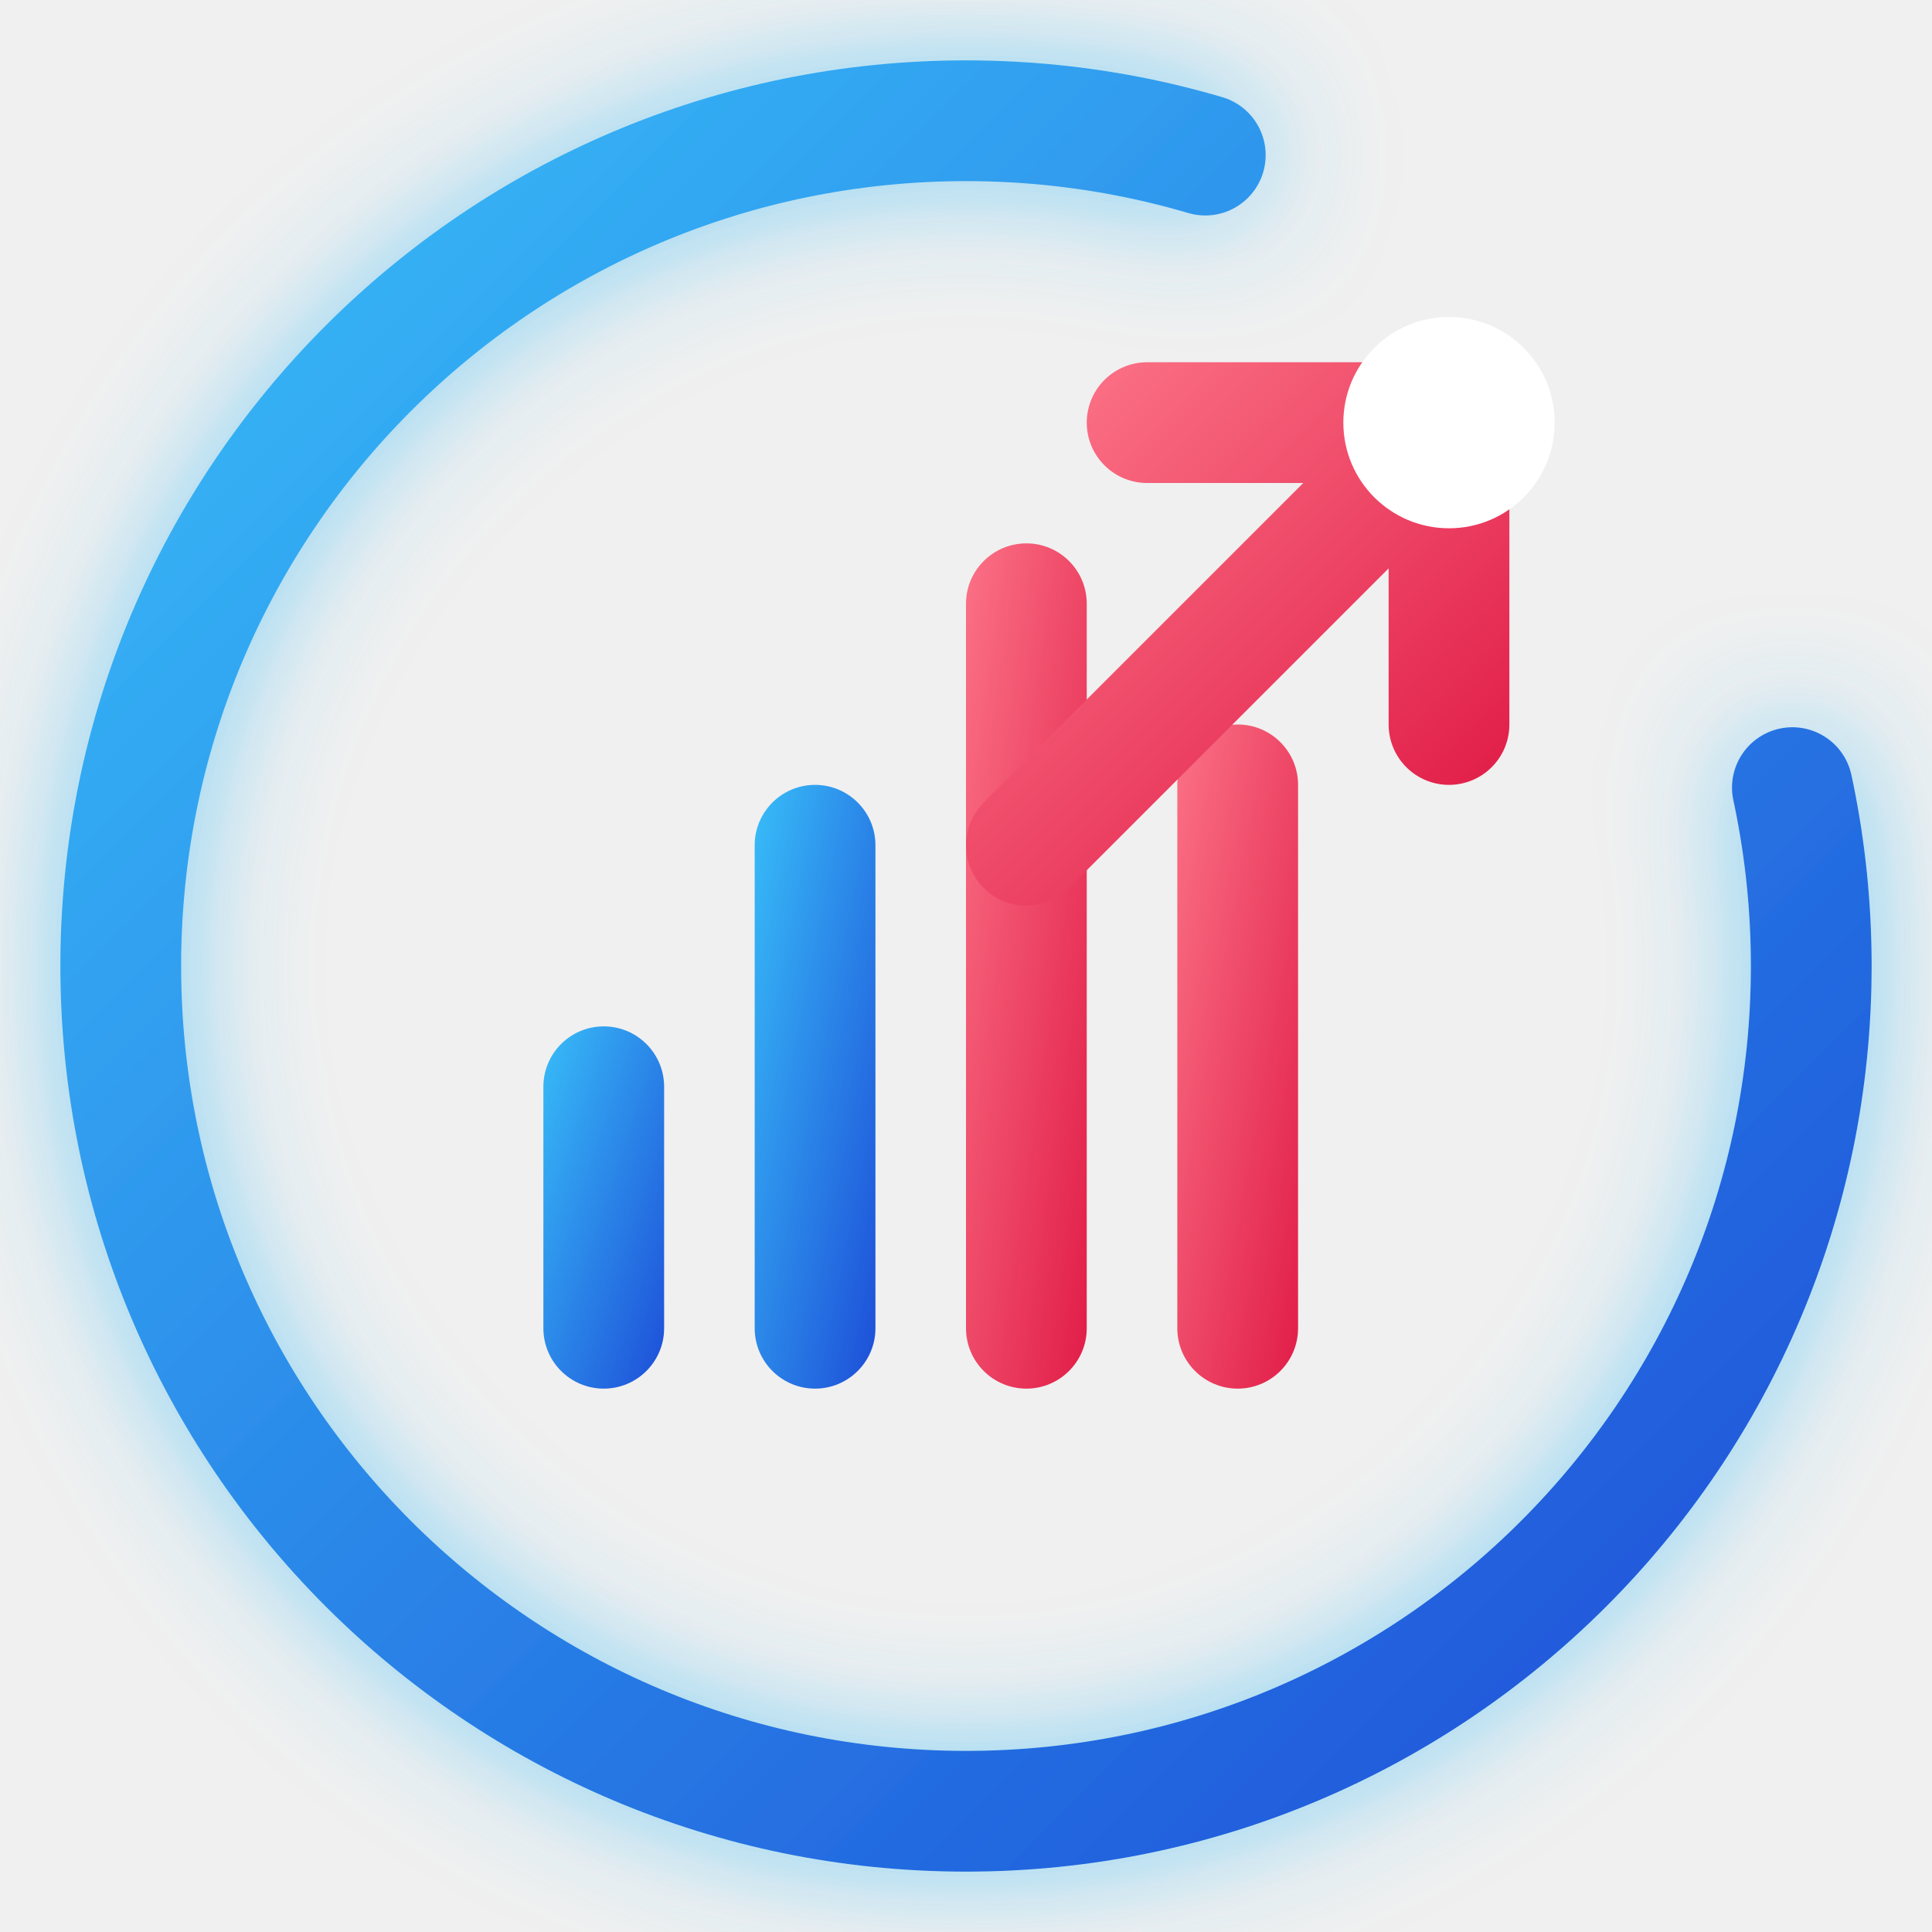
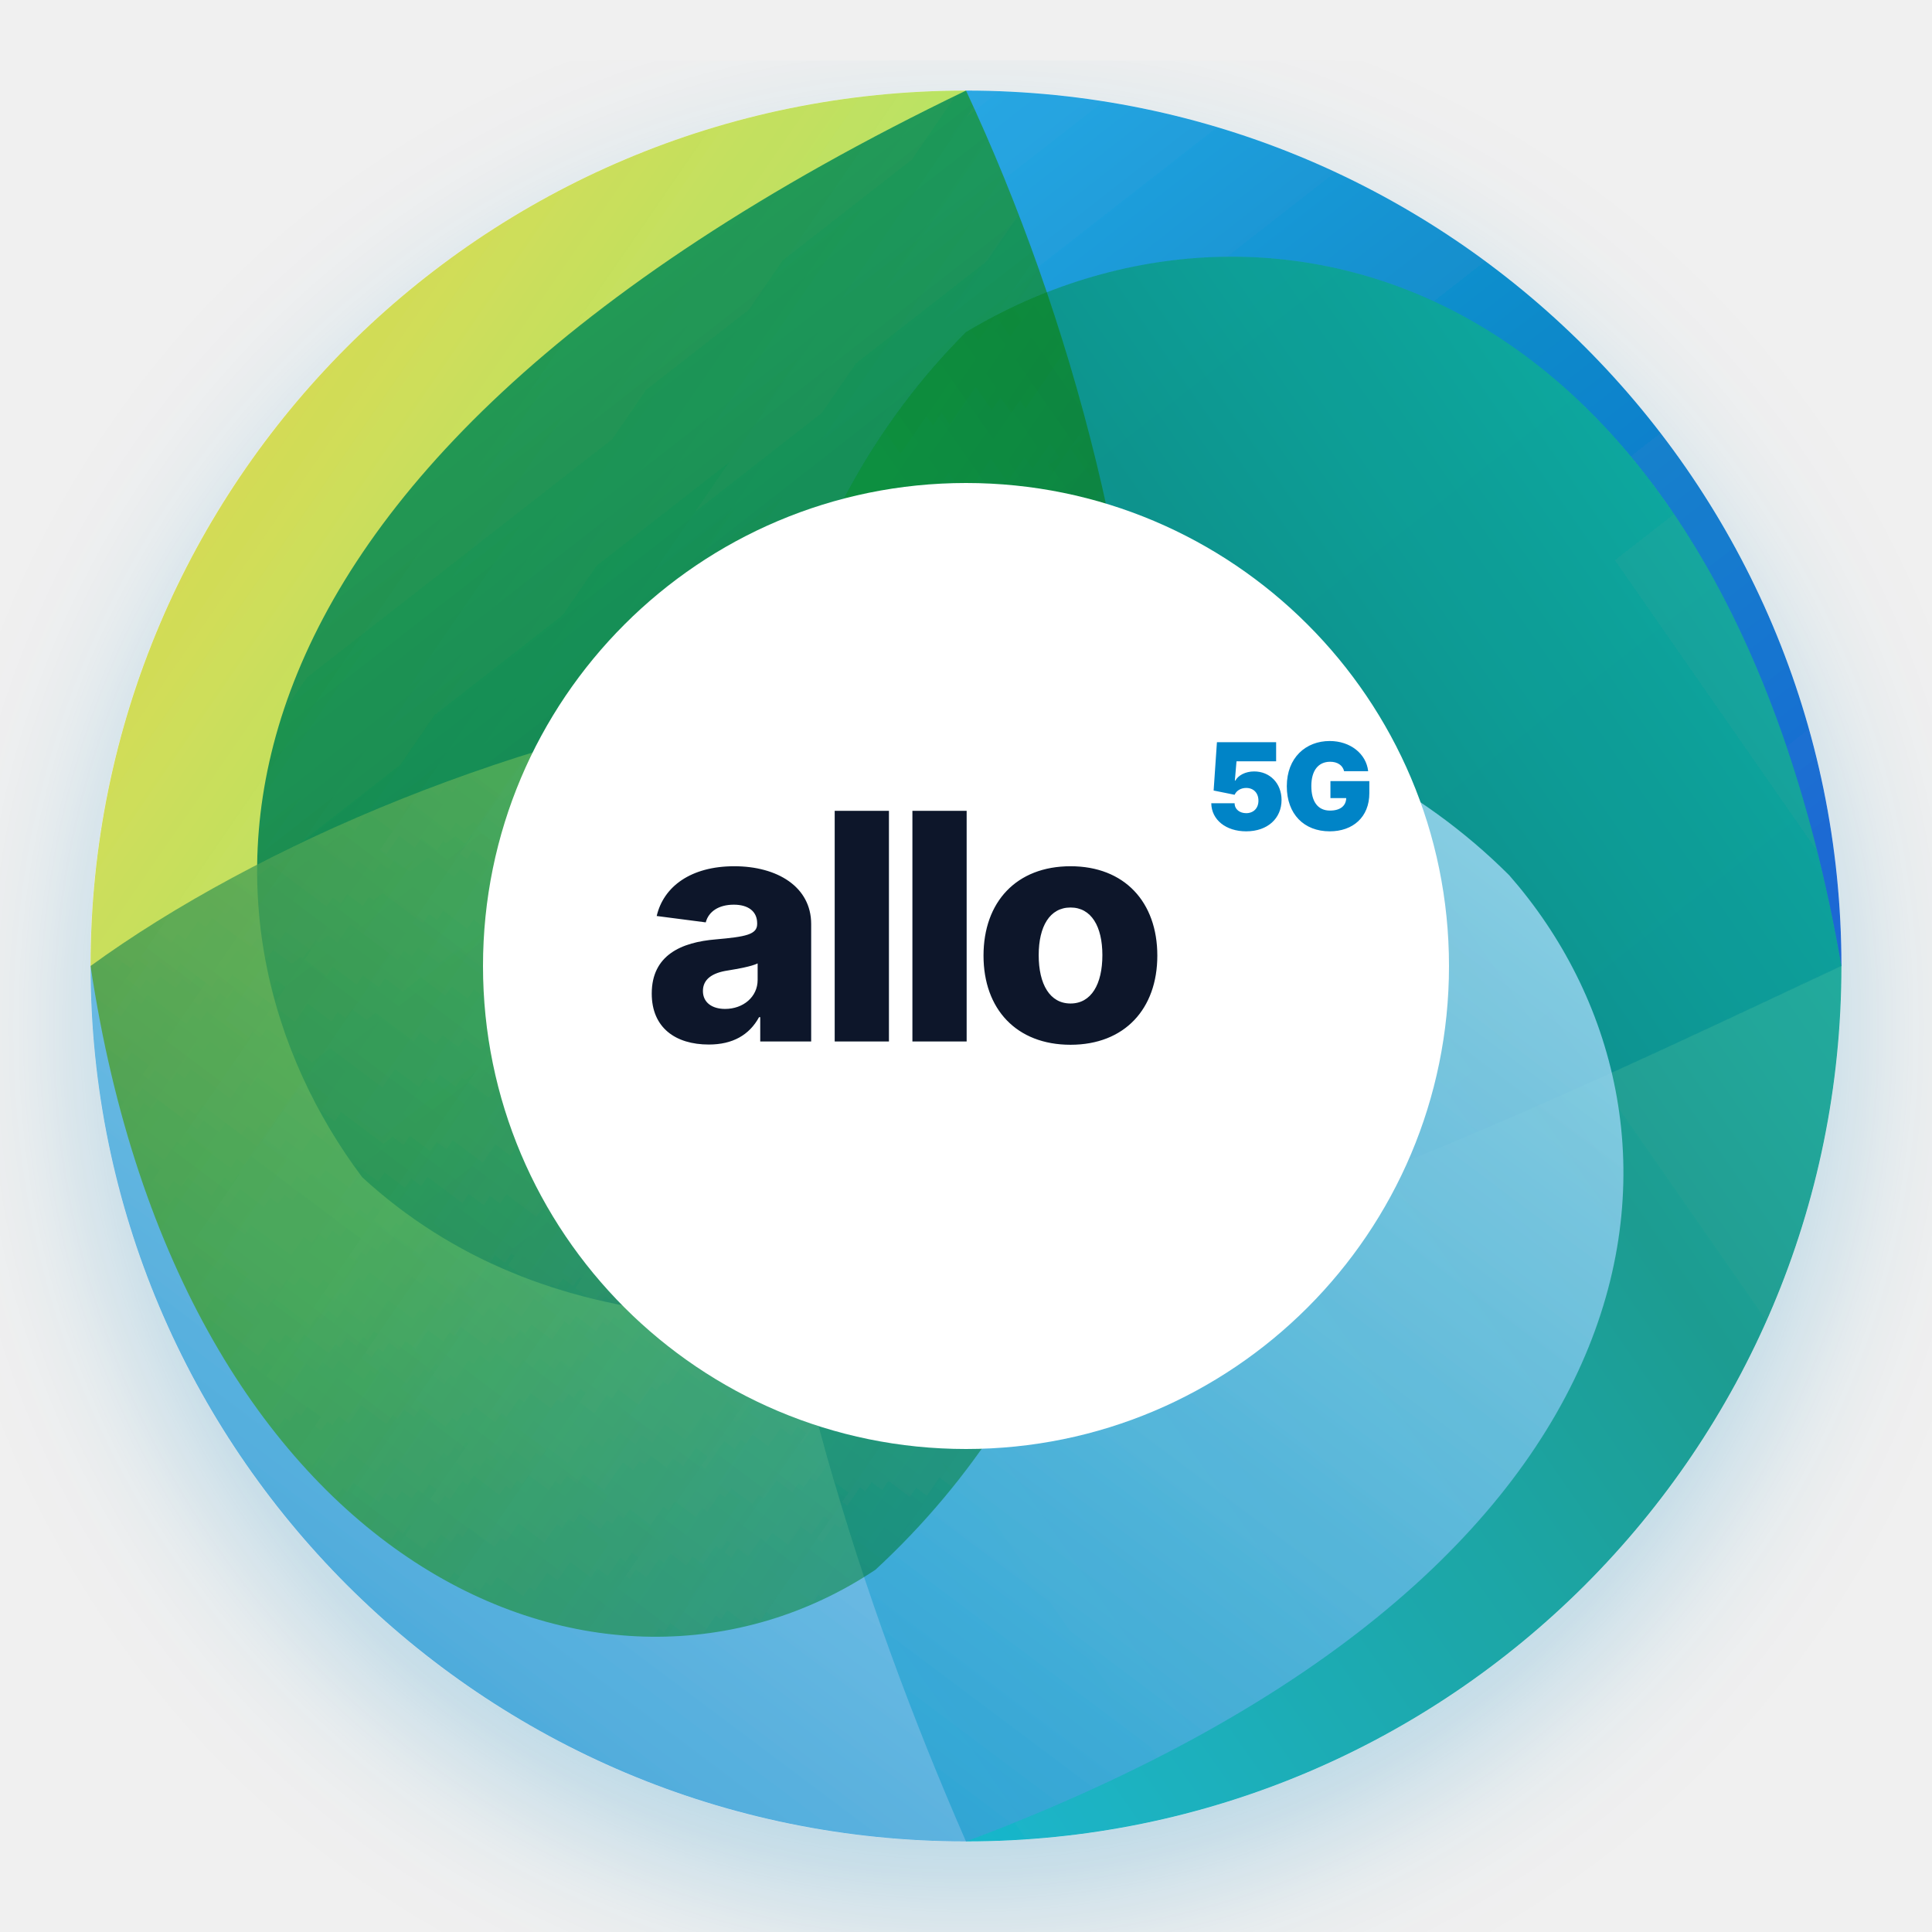
- <svg xmlns="http://www.w3.org/2000/svg" viewBox="0 0 64 64" fill="none">
+ <svg xmlns="http://www.w3.org/2000/svg" viewBox="0 0 128 128" width="128" height="128" fill="none">
  <defs>
-     <linearGradient id="fav-blue" x1="0%" y1="0%" x2="100%" y2="100%">
+     <linearGradient id="swirl-blue" x1="0%" y1="0%" x2="100%" y2="100%">
      <stop offset="0%" stop-color="#38BDF8" />
+       <stop offset="50%" stop-color="#0284C7" />
      <stop offset="100%" stop-color="#1D4ED8" />
    </linearGradient>
-     <linearGradient id="fav-red" x1="0%" y1="0%" x2="100%" y2="100%">
-       <stop offset="0%" stop-color="#FB7185" />
-       <stop offset="100%" stop-color="#E11D48" />
+     <linearGradient id="swirl-cyan" x1="0%" y1="100%" x2="100%" y2="0%">
+       <stop offset="0%" stop-color="#06B6D4" />
+       <stop offset="60%" stop-color="#0D9488" />
+       <stop offset="100%" stop-color="#14B8A6" />
    </linearGradient>
-     <filter id="fav-glow" x="-20%" y="-20%" width="140%" height="140%">
-       <feDropShadow dx="0" dy="0" stdDeviation="2" flood-color="#38BDF8" flood-opacity="0.6" />
+     <linearGradient id="swirl-lime" x1="0%" y1="0%" x2="100%" y2="100%">
+       <stop offset="0%" stop-color="#FACC15" stop-opacity="0.95" />
+       <stop offset="50%" stop-color="#A3E635" stop-opacity="0.9" />
+       <stop offset="100%" stop-color="#10B981" stop-opacity="0.85" />
+     </linearGradient>
+     <linearGradient id="swirl-sky" x1="100%" y1="0%" x2="0%" y2="100%">
+       <stop offset="0%" stop-color="#BAE6FD" stop-opacity="0.9" />
+       <stop offset="100%" stop-color="#0284C7" stop-opacity="0.9" />
+     </linearGradient>
+     <filter id="soft-shadow" x="-15%" y="-15%" width="130%" height="130%">
+       <feDropShadow dx="0" dy="4" stdDeviation="5" flood-color="#0284C7" flood-opacity="0.25" />
    </filter>
  </defs>
-   <circle cx="32" cy="32" r="28" stroke="url(#fav-blue)" stroke-width="4" stroke-linecap="round" stroke-dasharray="140 30" filter="url(#fav-glow)" />
-   <rect x="18" y="34" width="4" height="12" rx="2" fill="url(#fav-blue)" />
-   <rect x="25" y="26" width="4" height="20" rx="2" fill="url(#fav-blue)" />
-   <rect x="32" y="18" width="4" height="28" rx="2" fill="url(#fav-red)" />
-   <rect x="39" y="24" width="4" height="22" rx="2" fill="url(#fav-red)" />
-   <path d="M38 14L48 14L48 24M48 14L34 28" stroke="url(#fav-red)" stroke-width="4" stroke-linecap="round" stroke-linejoin="round" />
-   <circle cx="48" cy="14" r="3.5" fill="#FFFFFF" />
+   <g filter="url(#soft-shadow)">
+     <circle cx="64" cy="64" r="58" fill="#F0F9FF" />
+     <path d="M64 6 A58 58 0 0 1 122 64 C92 78 48 100 24 78 C12 62 10 32 64 6 Z" fill="url(#swirl-blue)" opacity="0.95" />
+     <path d="M122 64 A58 58 0 0 1 64 122 C50 90 40 46 64 22 C84 10 114 18 122 64 Z" fill="url(#swirl-cyan)" opacity="0.92" />
+     <path d="M64 122 A58 58 0 0 1 6 64 C28 48 76 34 100 58 C114 74 112 104 64 122 Z" fill="url(#swirl-sky)" opacity="0.88" />
+     <path d="M6 64 A58 58 0 0 1 64 6 C78 36 84 80 58 104 C40 116 12 104 6 64 Z" fill="url(#swirl-lime)" opacity="0.82" style="mix-blend-mode: multiply;" />
+     <circle cx="64" cy="64" r="32" fill="#FFFFFF" />
+     <text x="60" y="69" text-anchor="middle" font-family="'Inter', -apple-system, system-ui, sans-serif" font-size="21" font-weight="800" fill="#0B192C" letter-spacing="-0.8">allo</text>
+     <text x="80" y="55" font-family="'Inter', -apple-system, system-ui, sans-serif" font-size="8" font-weight="900" fill="#0284C7" letter-spacing="-0.2">5G</text>
+   </g>
</svg>
